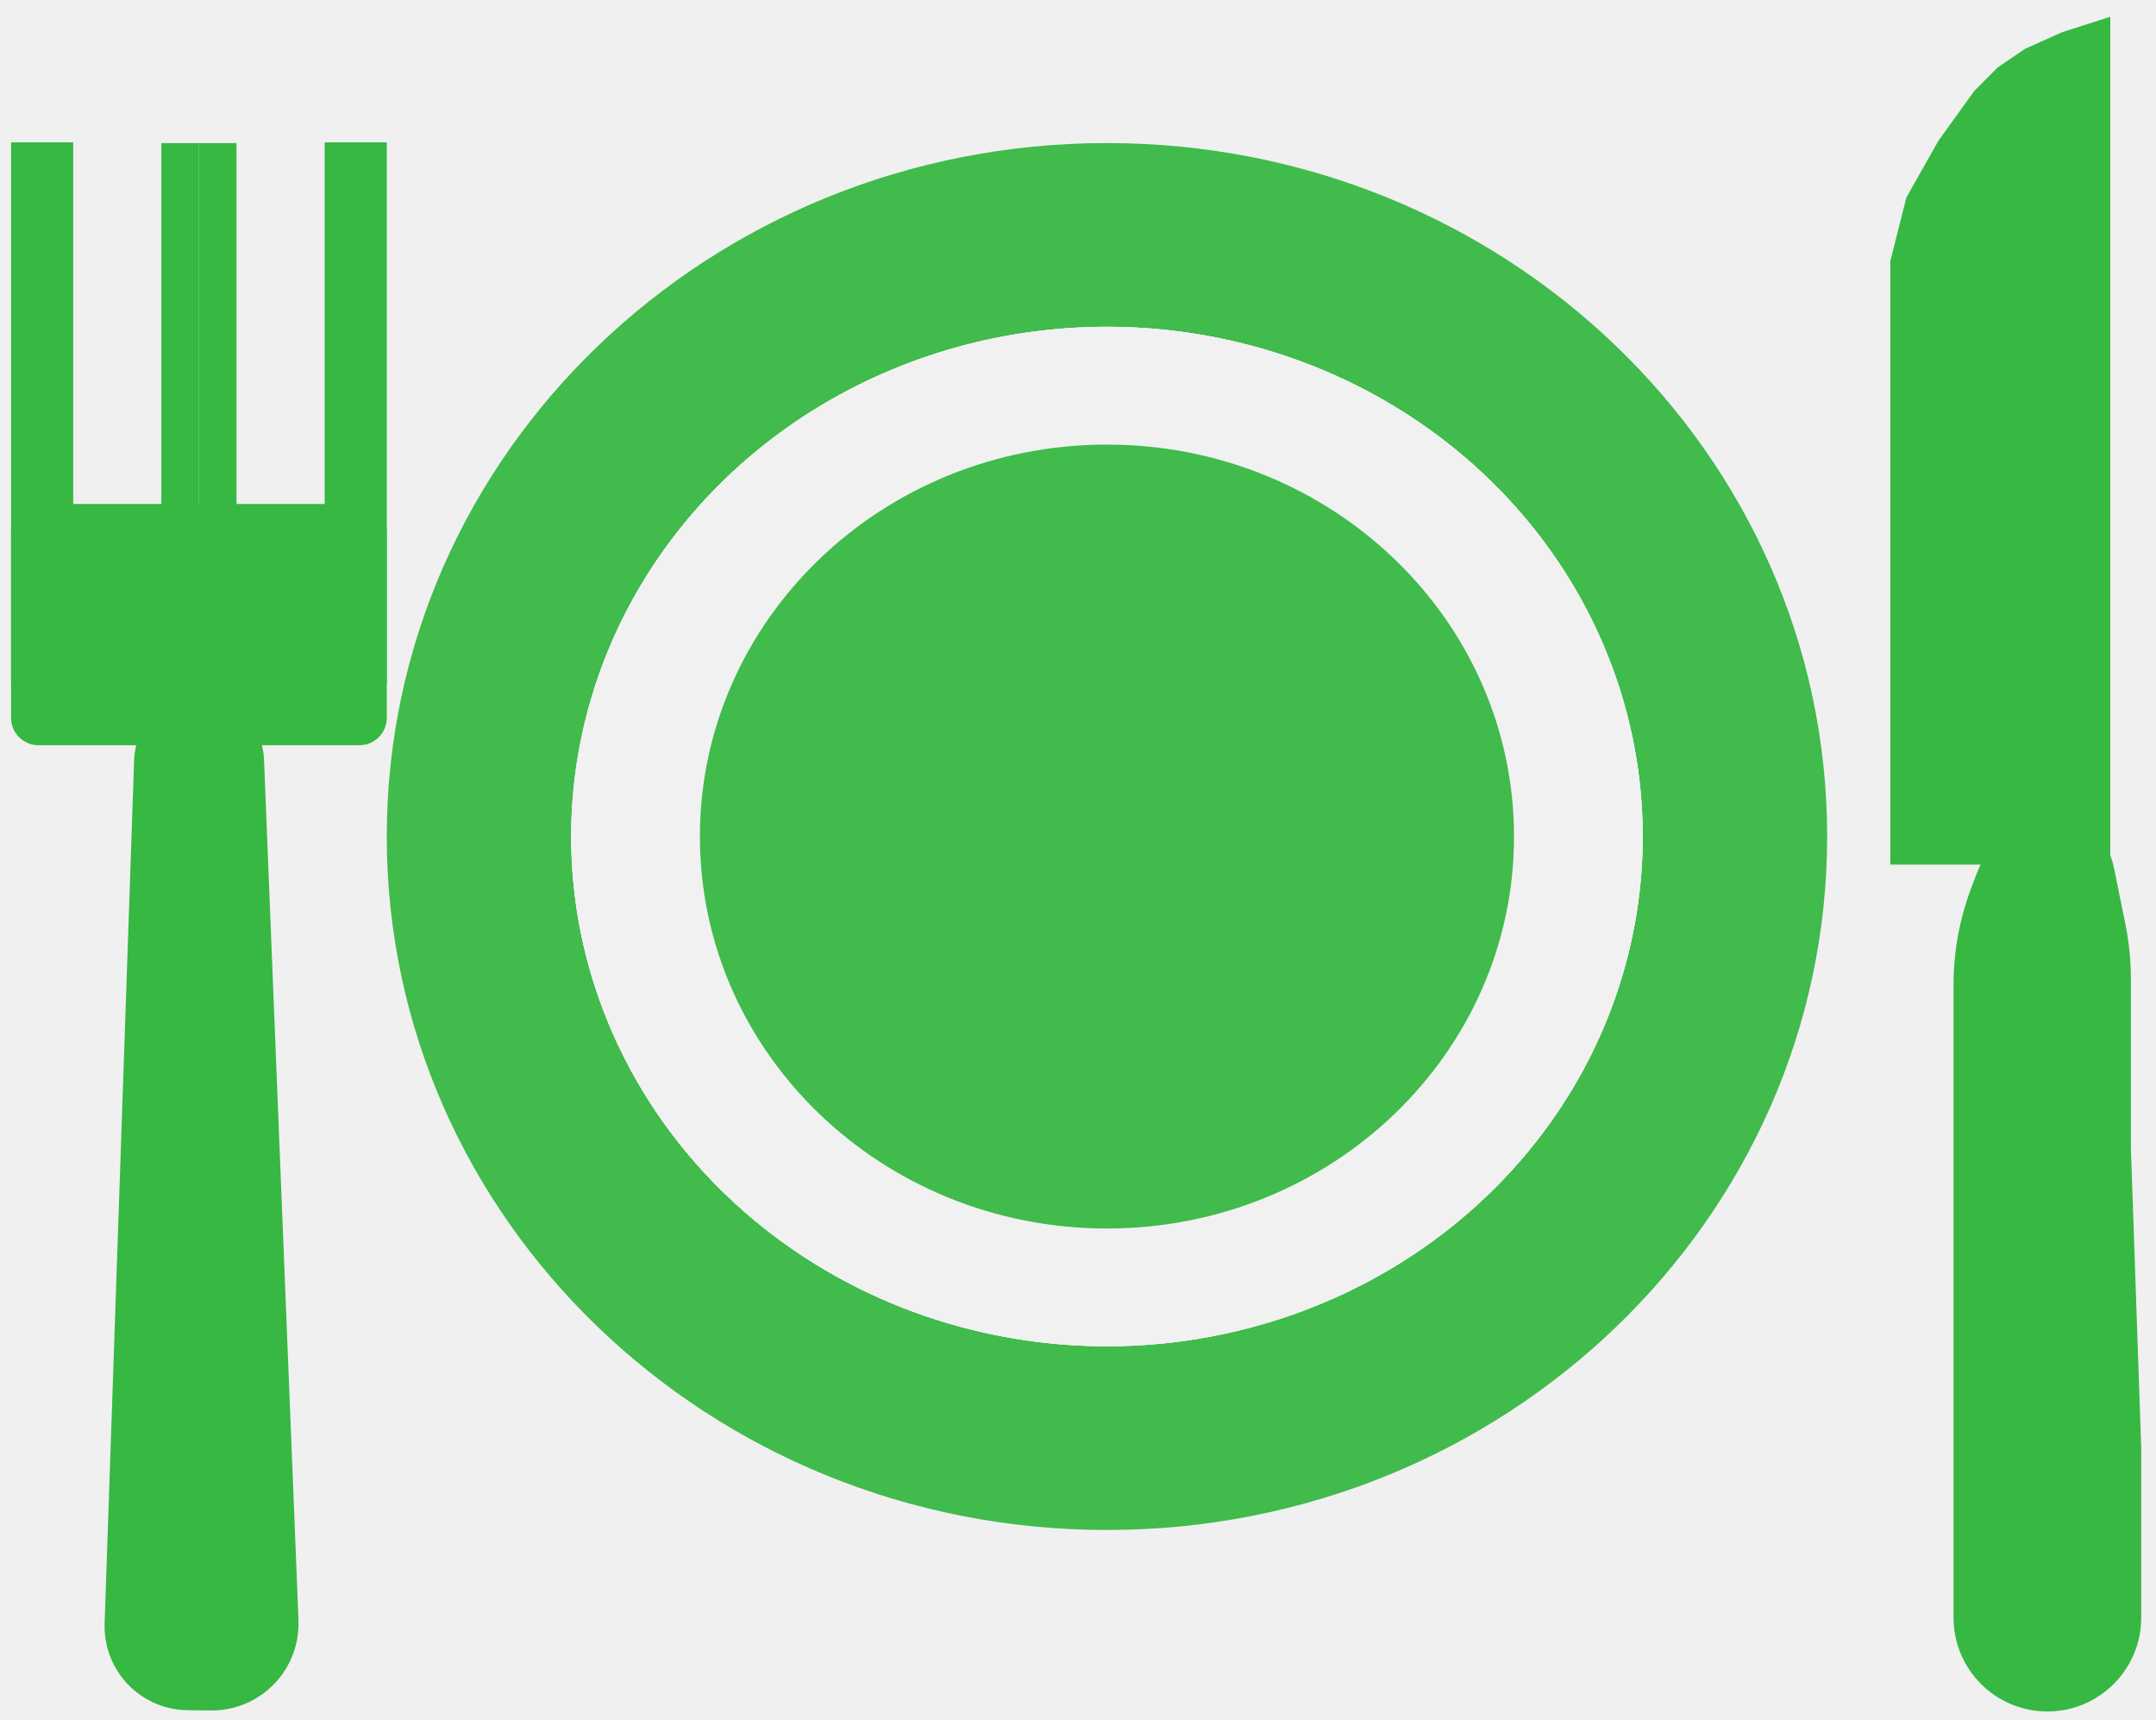
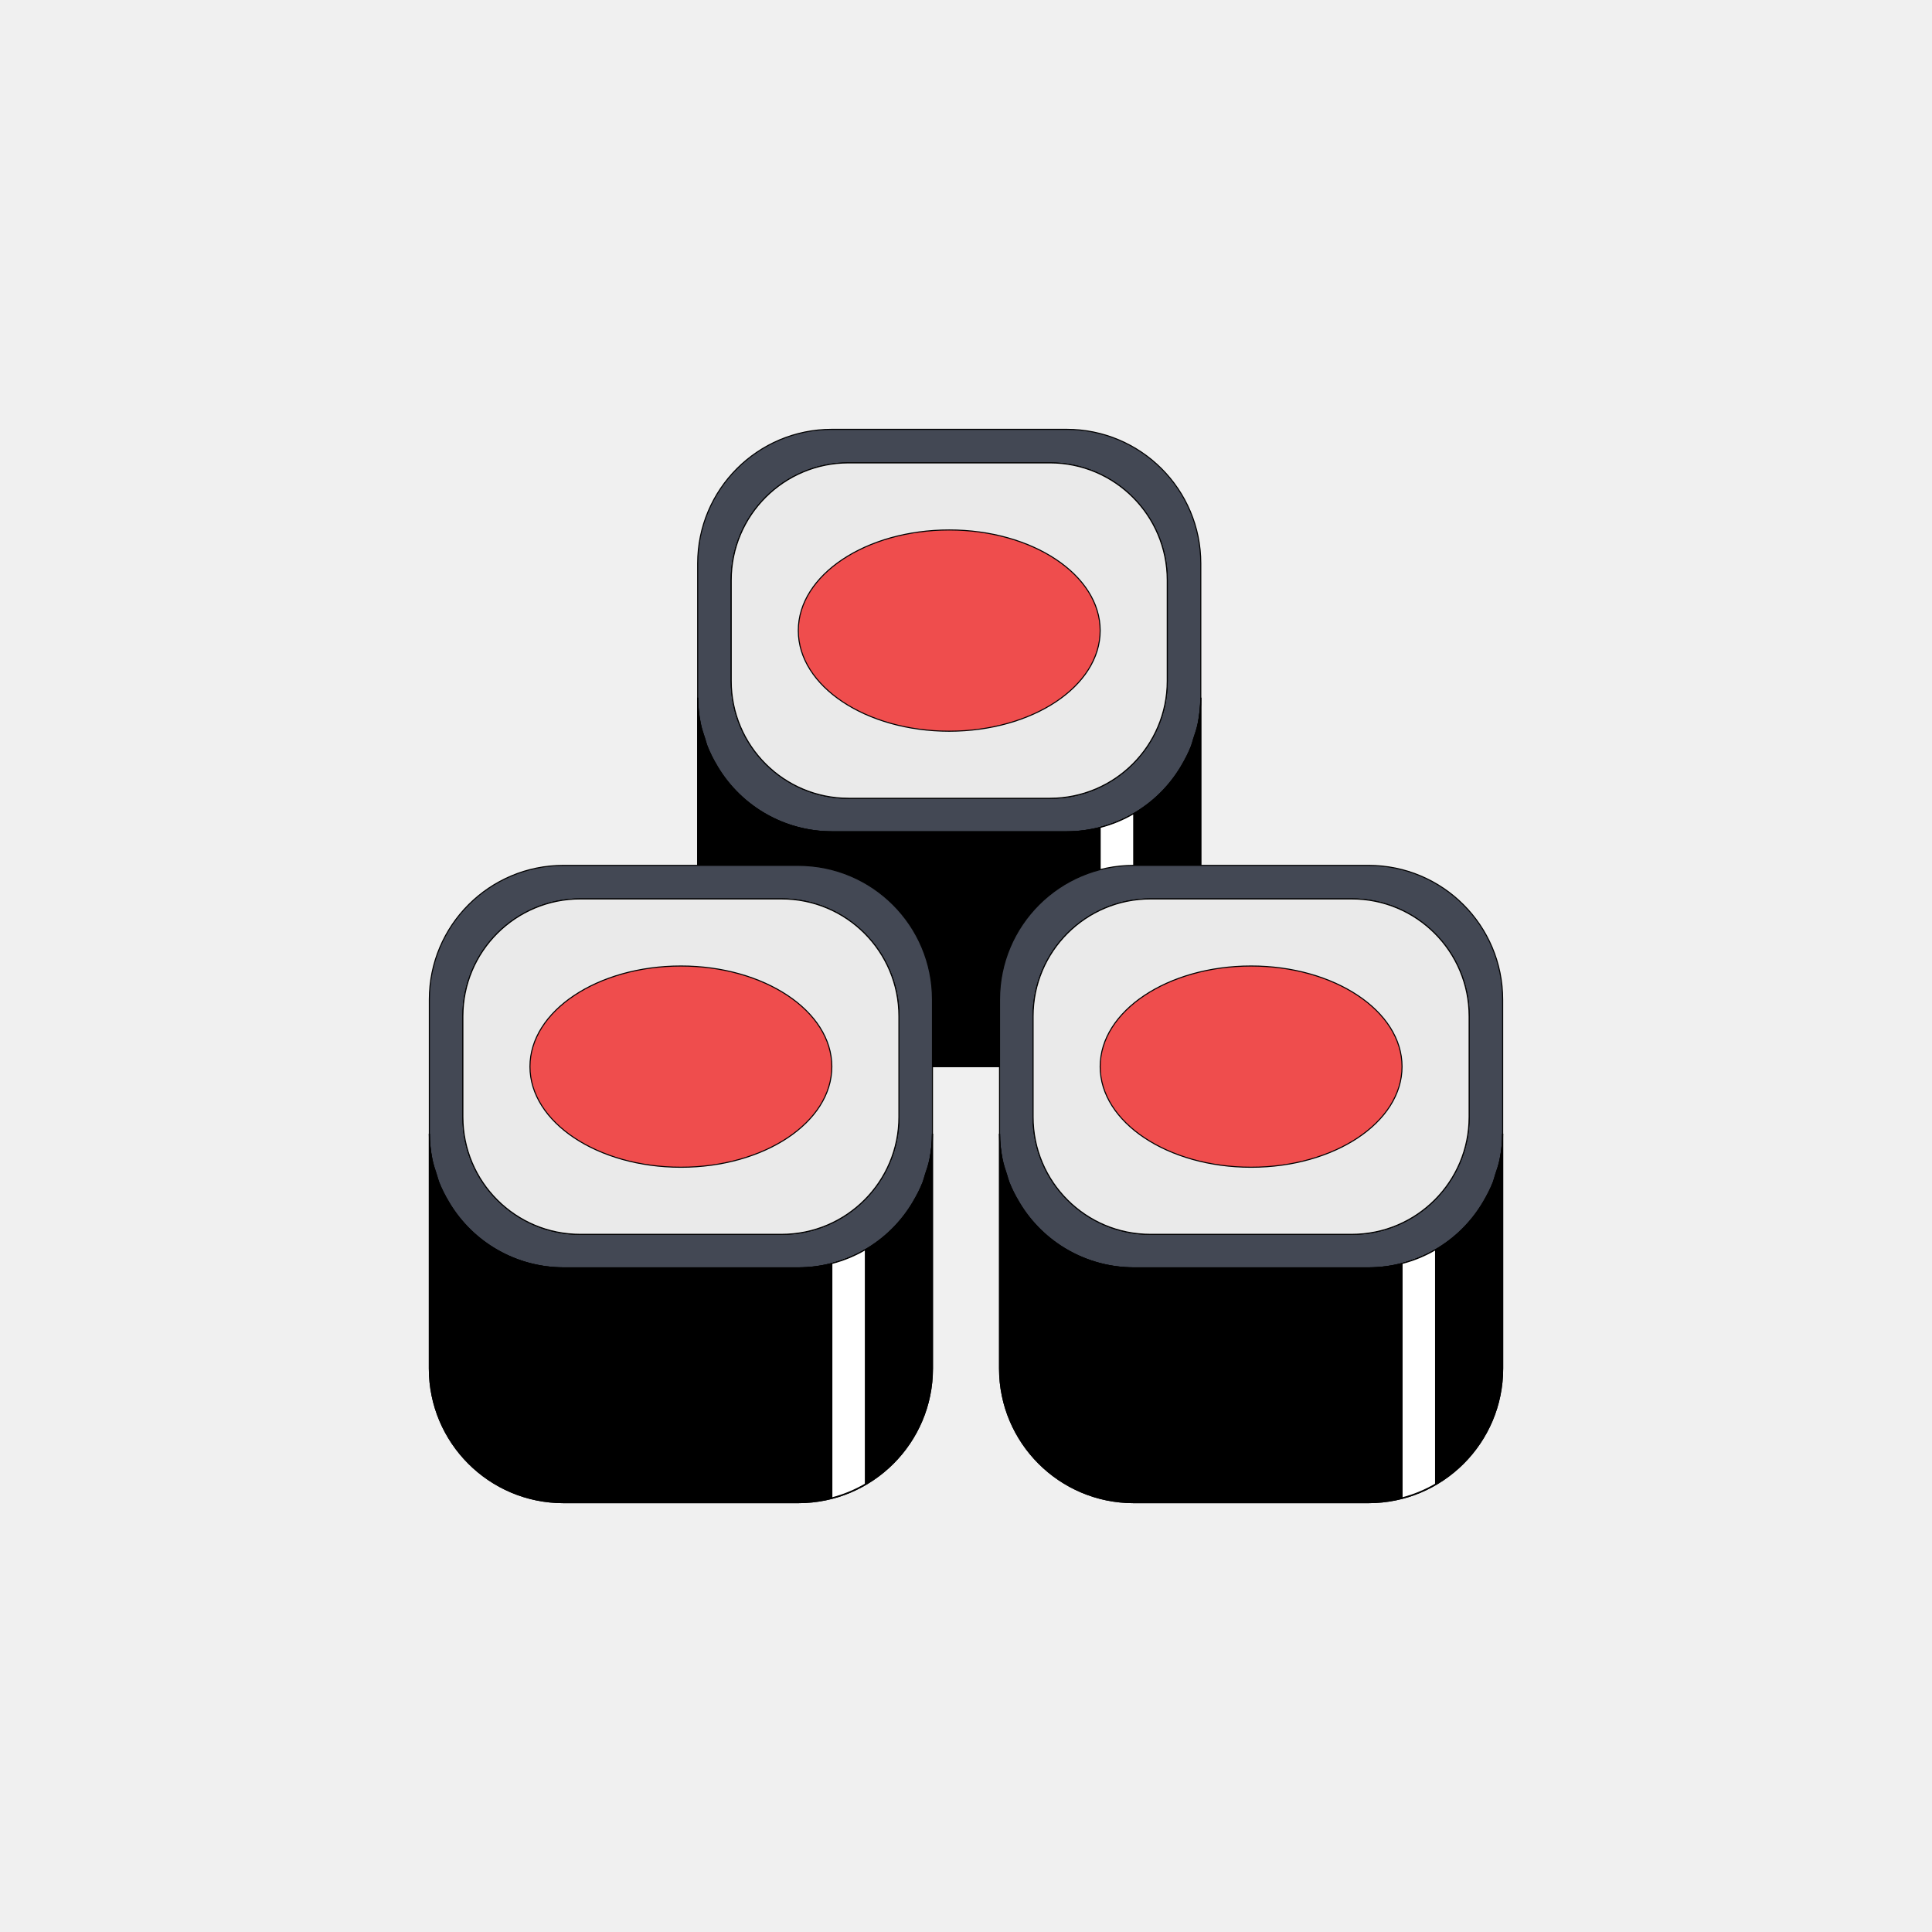
- <svg xmlns="http://www.w3.org/2000/svg" width="79" height="63" viewBox="0 0 79 63" fill="none">
-   <ellipse cx="40.561" cy="30.645" rx="26.389" ry="25.404" fill="url(#paint0_radial_44_4978)" />
-   <ellipse cx="40.561" cy="30.646" rx="14.915" ry="14.359" fill="#40BB4C" />
-   <path d="M4.915 27.838C4.959 26.555 6.011 25.538 7.295 25.538C8.573 25.538 9.623 26.547 9.674 27.824L10.937 59.353C10.961 59.965 10.809 60.57 10.498 61.097C9.919 62.079 8.86 62.675 7.72 62.662L6.868 62.652C5.741 62.639 4.711 62.009 4.186 61.012C3.936 60.539 3.815 60.009 3.833 59.474L4.915 27.838Z" fill="#36B843" />
-   <rect x="0.406" y="5.215" width="2.276" height="19.83" fill="#36B843" />
-   <rect x="11.896" y="5.215" width="2.276" height="19.83" fill="#36B843" />
-   <rect x="5.912" y="5.241" width="1.377" height="22.06" fill="#36B843" />
-   <rect x="7.289" y="5.241" width="1.377" height="23.984" fill="#36B843" />
-   <rect x="0.406" y="18.463" width="13.766" height="8.837" rx="1" fill="#36B843" />
-   <path d="M71.581 36.086C71.581 34.861 71.805 33.646 72.24 32.502L72.425 32.017C72.498 31.826 72.586 31.641 72.689 31.465L73.142 30.688C73.532 30.018 74.249 29.606 75.025 29.606C75.624 29.606 76.197 29.852 76.609 30.288L76.769 30.457C77.117 30.826 77.356 31.285 77.457 31.782L77.877 33.844C78.011 34.506 78.079 35.18 78.079 35.855V36.311V42.031L78.459 53.066V59.259C78.459 61.158 76.919 62.698 75.02 62.698C73.121 62.698 71.581 61.158 71.581 59.259L71.581 48.54V36.086Z" fill="#36B843" />
-   <path d="M69.265 16.086V9.563L69.853 7.236L71.029 5.153L72.34 3.333L73.201 2.468L74.209 1.785L75.555 1.182L77.325 0.614V2.893V31.673H69.265L69.265 16.086Z" fill="#36B843" />
-   <defs>
-     <radialGradient id="paint0_radial_44_4978" cx="0" cy="0" r="1" gradientUnits="userSpaceOnUse" gradientTransform="translate(40.5609 30.6455) rotate(90) scale(25.4045 26.389)">
-       <stop offset="0.739" stop-color="white" stop-opacity="0.05" />
-       <stop offset="0.74" stop-color="#40BB4C" />
-     </radialGradient>
-   </defs>
+ <svg xmlns="http://www.w3.org/2000/svg" viewBox="-409.6 -409.6 1843.20 1843.20" fill="#000000" transform="rotate(0)matrix(1, 0, 0, 1, 0, 0)" stroke="#000000" strokeWidth="10">
+   <g>
+     <path stroke="#000000" d="M608.004 0h-224a128 128 0 0 0-128 128v128a128 128 0 0 0 128 128h224a128 128 0 0 0 128-128V128a128 128 0 0 0-128-128z m96 240a112 112 0 0 1-112 112h-192A112 112 0 0 1 288.004 240v-96A112 112 0 0 1 400.004 32h192A112 112 0 0 1 704.004 144v96z" fill="#434854" />
+     <path stroke="#000000" d="M704.004 240a112 112 0 0 1-112 112h-192A112 112 0 0 1 288.004 240v-96A112 112 0 0 1 400.004 32h192A112 112 0 0 1 704.004 144v96z" fill="#EAEAEA" />
+     <path stroke="#000000" d="M729.124 295.488c-0.704 2.24-1.216 4.576-2.048 6.752-2.592 6.592-5.824 12.8-9.408 18.848-0.16 0.288-0.288 0.576-0.48 0.832A127.424 127.424 0 0 1 608.004 384h-224a127.488 127.488 0 0 1-109.184-62.048l-0.448-0.8a130.304 130.304 0 0 1-9.44-18.912c-0.832-2.176-1.344-4.512-2.08-6.752-1.632-5.024-3.392-9.952-4.416-15.2A123.552 123.552 0 0 1 256.004 256v224a128 128 0 0 0 128 128h224a128 128 0 0 0 128-128V256c0 8.352-0.864 16.448-2.432 24.32-1.024 5.248-2.784 10.176-4.448 15.168z" fill="#434854" />
+     <path stroke="#000000" d="M729.124 295.488c-0.704 2.24-1.216 4.576-2.048 6.752-2.592 6.592-5.824 12.8-9.408 18.848-0.16 0.288-0.288 0.576-0.48 0.832A127.424 127.424 0 0 1 608.004 384h-224a127.488 127.488 0 0 1-109.184-62.048l-0.448-0.8a130.304 130.304 0 0 1-9.44-18.912c-0.832-2.176-1.344-4.512-2.08-6.752-1.632-5.024-3.392-9.952-4.416-15.2A123.552 123.552 0 0 1 256.004 256v224a128 128 0 0 0 128 128h224a128 128 0 0 0 128-128V256c0 8.352-0.864 16.448-2.432 24.32-1.024 5.248-2.784 10.176-4.448 15.168z" fill="" />
+     <path stroke="#000000" d="M672.004 590.24v-223.648c-9.888 5.824-20.64 10.24-32 13.216V603.456a125.024 125.024 0 0 0 32-13.216z" fill="#FFFFFF" />
+     <path stroke="#000000" d="M352.004 192a144 96 0 1 0 288 0 144 96 0 1 0-288 0Z" fill="#EF4D4D" />
+   </g>
+   <g>
+     <path stroke="#000000" d="M352.004 416H128.004a128 128 0 0 0-128 128v128a128 128 0 0 0 128 128h224a128 128 0 0 0 128-128v-128a128 128 0 0 0-128-128z m96 240a112 112 0 0 1-112 112h-192A112 112 0 0 1 32.004 656v-96A112 112 0 0 1 144.004 448h192a112 112 0 0 1 112 112v96z" fill="#434854" />
+     <path stroke="#000000" d="M448.004 656a112 112 0 0 1-112 112h-192A112 112 0 0 1 32.004 656v-96A112 112 0 0 1 144.004 448h192a112 112 0 0 1 112 112v96z" fill="#EAEAEA" />
+     <path stroke="#000000" d="M473.124 711.488c-0.704 2.24-1.216 4.576-2.048 6.752-2.592 6.592-5.824 12.8-9.408 18.848-0.16 0.288-0.288 0.576-0.48 0.832A127.424 127.424 0 0 1 352.004 800H128.004a127.488 127.488 0 0 1-109.184-62.048l-0.448-0.8a128.32 128.32 0 0 1-9.44-18.88c-0.832-2.176-1.344-4.544-2.08-6.752-1.632-5.024-3.36-9.984-4.416-15.232A123.552 123.552 0 0 1 0.004 672v224a128 128 0 0 0 128 128h224a128 128 0 0 0 128-128v-224c0 8.352-0.864 16.448-2.432 24.32-1.024 5.248-2.784 10.176-4.448 15.168z" fill="#434854" />
+     <path stroke="#000000" d="M473.124 711.488c-0.704 2.24-1.216 4.576-2.048 6.752-2.592 6.592-5.824 12.8-9.408 18.848-0.16 0.288-0.288 0.576-0.48 0.832A127.424 127.424 0 0 1 352.004 800H128.004a127.488 127.488 0 0 1-109.184-62.048l-0.448-0.8a128.32 128.32 0 0 1-9.44-18.88c-0.832-2.176-1.344-4.544-2.08-6.752-1.632-5.024-3.36-9.984-4.416-15.232A123.552 123.552 0 0 1 0.004 672v224a128 128 0 0 0 128 128h224a128 128 0 0 0 128-128v-224c0 8.352-0.864 16.448-2.432 24.32-1.024 5.248-2.784 10.176-4.448 15.168z" fill="" />
+     <path stroke="#000000" d="M416.004 1006.24v-223.648c-9.888 5.824-20.64 10.24-32 13.216V1019.456a125.024 125.024 0 0 0 32-13.216z" fill="#FFFFFF" />
+     <path stroke="#000000" d="M96.004 608a144 96 0 1 0 288 0 144 96 0 1 0-288 0Z" fill="#EF4D4D" />
+   </g>
+   <g>
+     <path stroke="#000000" d="M896.004 416h-224a128 128 0 0 0-128 128v128a128 128 0 0 0 128 128h224a128 128 0 0 0 128-128v-128a128 128 0 0 0-128-128z m96 240a112 112 0 0 1-112 112h-192a112 112 0 0 1-112-112v-96a112 112 0 0 1 112-112h192a112 112 0 0 1 112 112v96z" fill="#434854" />
+     <path stroke="#000000" d="M992.004 656a112 112 0 0 1-112 112h-192a112 112 0 0 1-112-112v-96a112 112 0 0 1 112-112h192a112 112 0 0 1 112 112v96z" fill="#EAEAEA" />
+     <path stroke="#000000" d="M1017.124 711.488c-0.704 2.24-1.216 4.576-2.048 6.752-2.592 6.592-5.824 12.8-9.408 18.848-0.16 0.288-0.288 0.576-0.48 0.832A127.424 127.424 0 0 1 896.004 800h-224a127.488 127.488 0 0 1-109.184-62.048l-0.448-0.8a128.32 128.32 0 0 1-9.44-18.88c-0.832-2.176-1.344-4.544-2.08-6.752-1.632-5.024-3.36-9.984-4.416-15.232A123.552 123.552 0 0 1 544.004 672v224a128 128 0 0 0 128 128h224a128 128 0 0 0 128-128v-224c0 8.352-0.864 16.448-2.432 24.32-1.024 5.248-2.784 10.176-4.448 15.168z" fill="#434854" />
+     <path stroke="#000000" d="M1017.124 711.488c-0.704 2.24-1.216 4.576-2.048 6.752-2.592 6.592-5.824 12.8-9.408 18.848-0.16 0.288-0.288 0.576-0.48 0.832A127.424 127.424 0 0 1 896.004 800h-224a127.488 127.488 0 0 1-109.184-62.048l-0.448-0.8a128.32 128.32 0 0 1-9.44-18.88c-0.832-2.176-1.344-4.544-2.08-6.752-1.632-5.024-3.36-9.984-4.416-15.232A123.552 123.552 0 0 1 544.004 672v224a128 128 0 0 0 128 128h224a128 128 0 0 0 128-128v-224c0 8.352-0.864 16.448-2.432 24.32-1.024 5.248-2.784 10.176-4.448 15.168z" fill="" />
+     <path stroke="#000000" d="M960.004 1006.24v-223.648c-9.888 5.824-20.64 10.24-32 13.216V1019.456a125.024 125.024 0 0 0 32-13.216z" fill="#FFFFFF" />
+     <path stroke="#000000" d="M640.004 608a144 96 0 1 0 288 0 144 96 0 1 0-288 0Z" fill="#EF4D4D" />
+   </g>
</svg>
